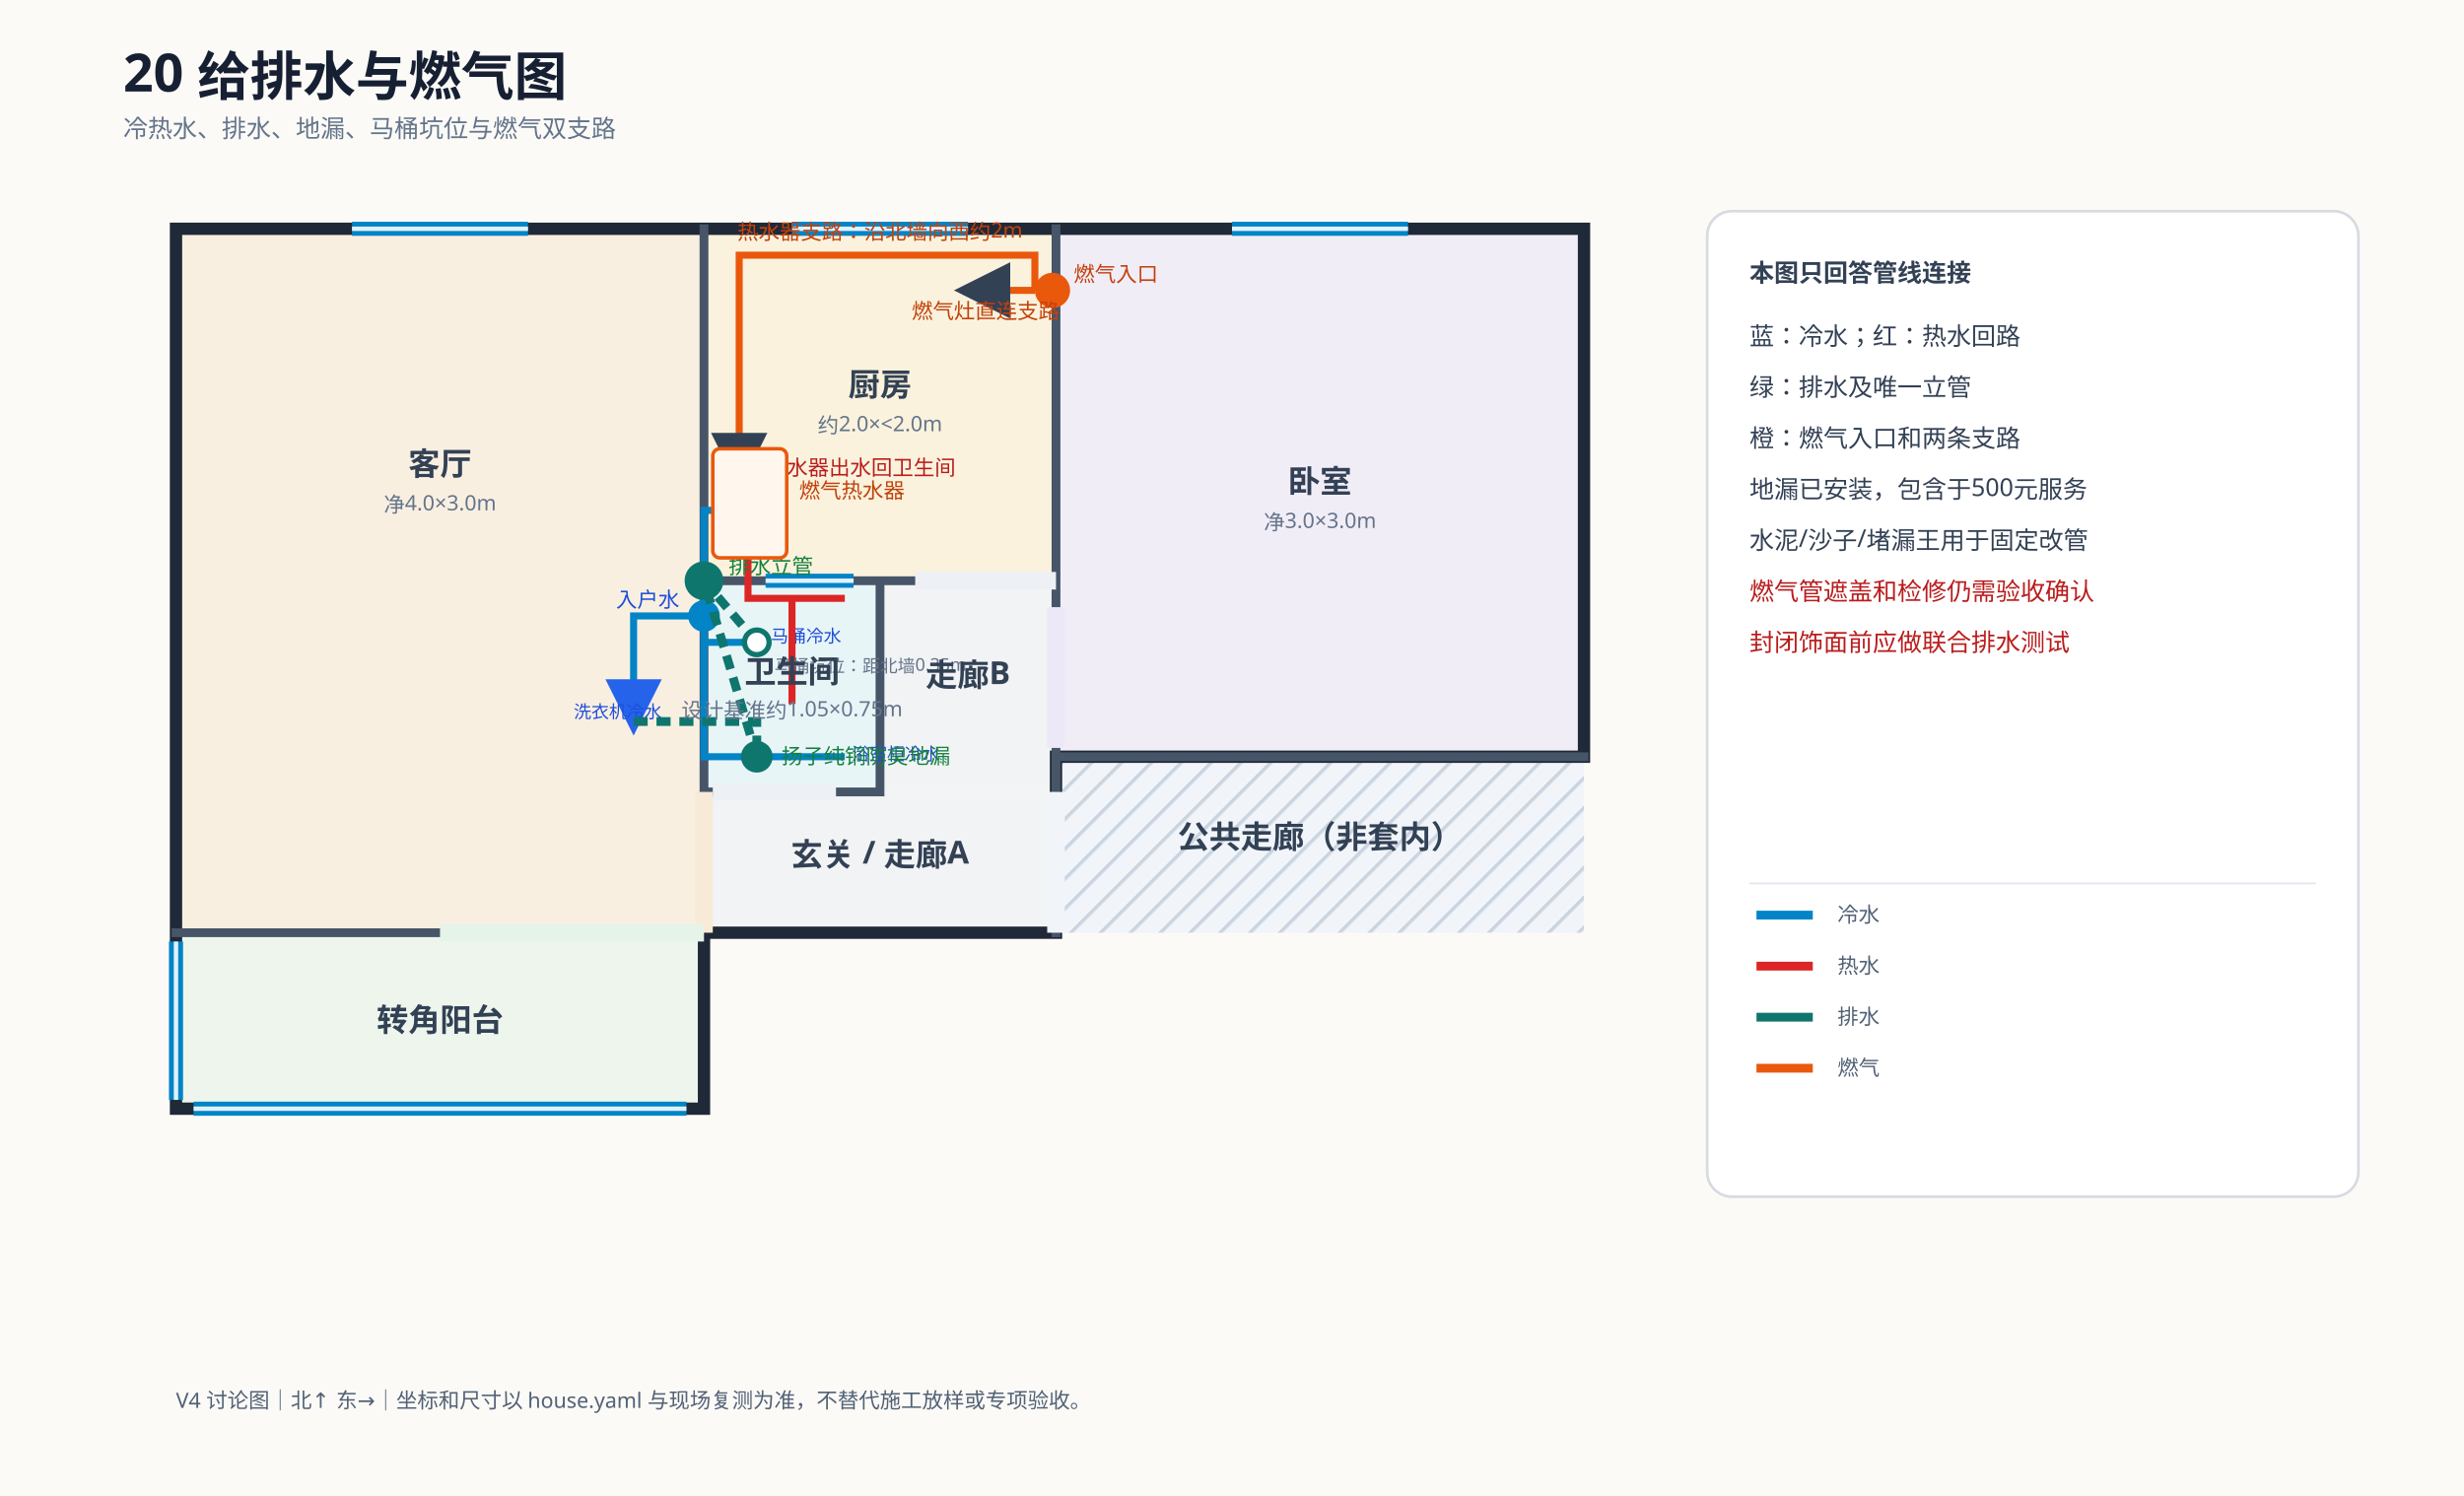
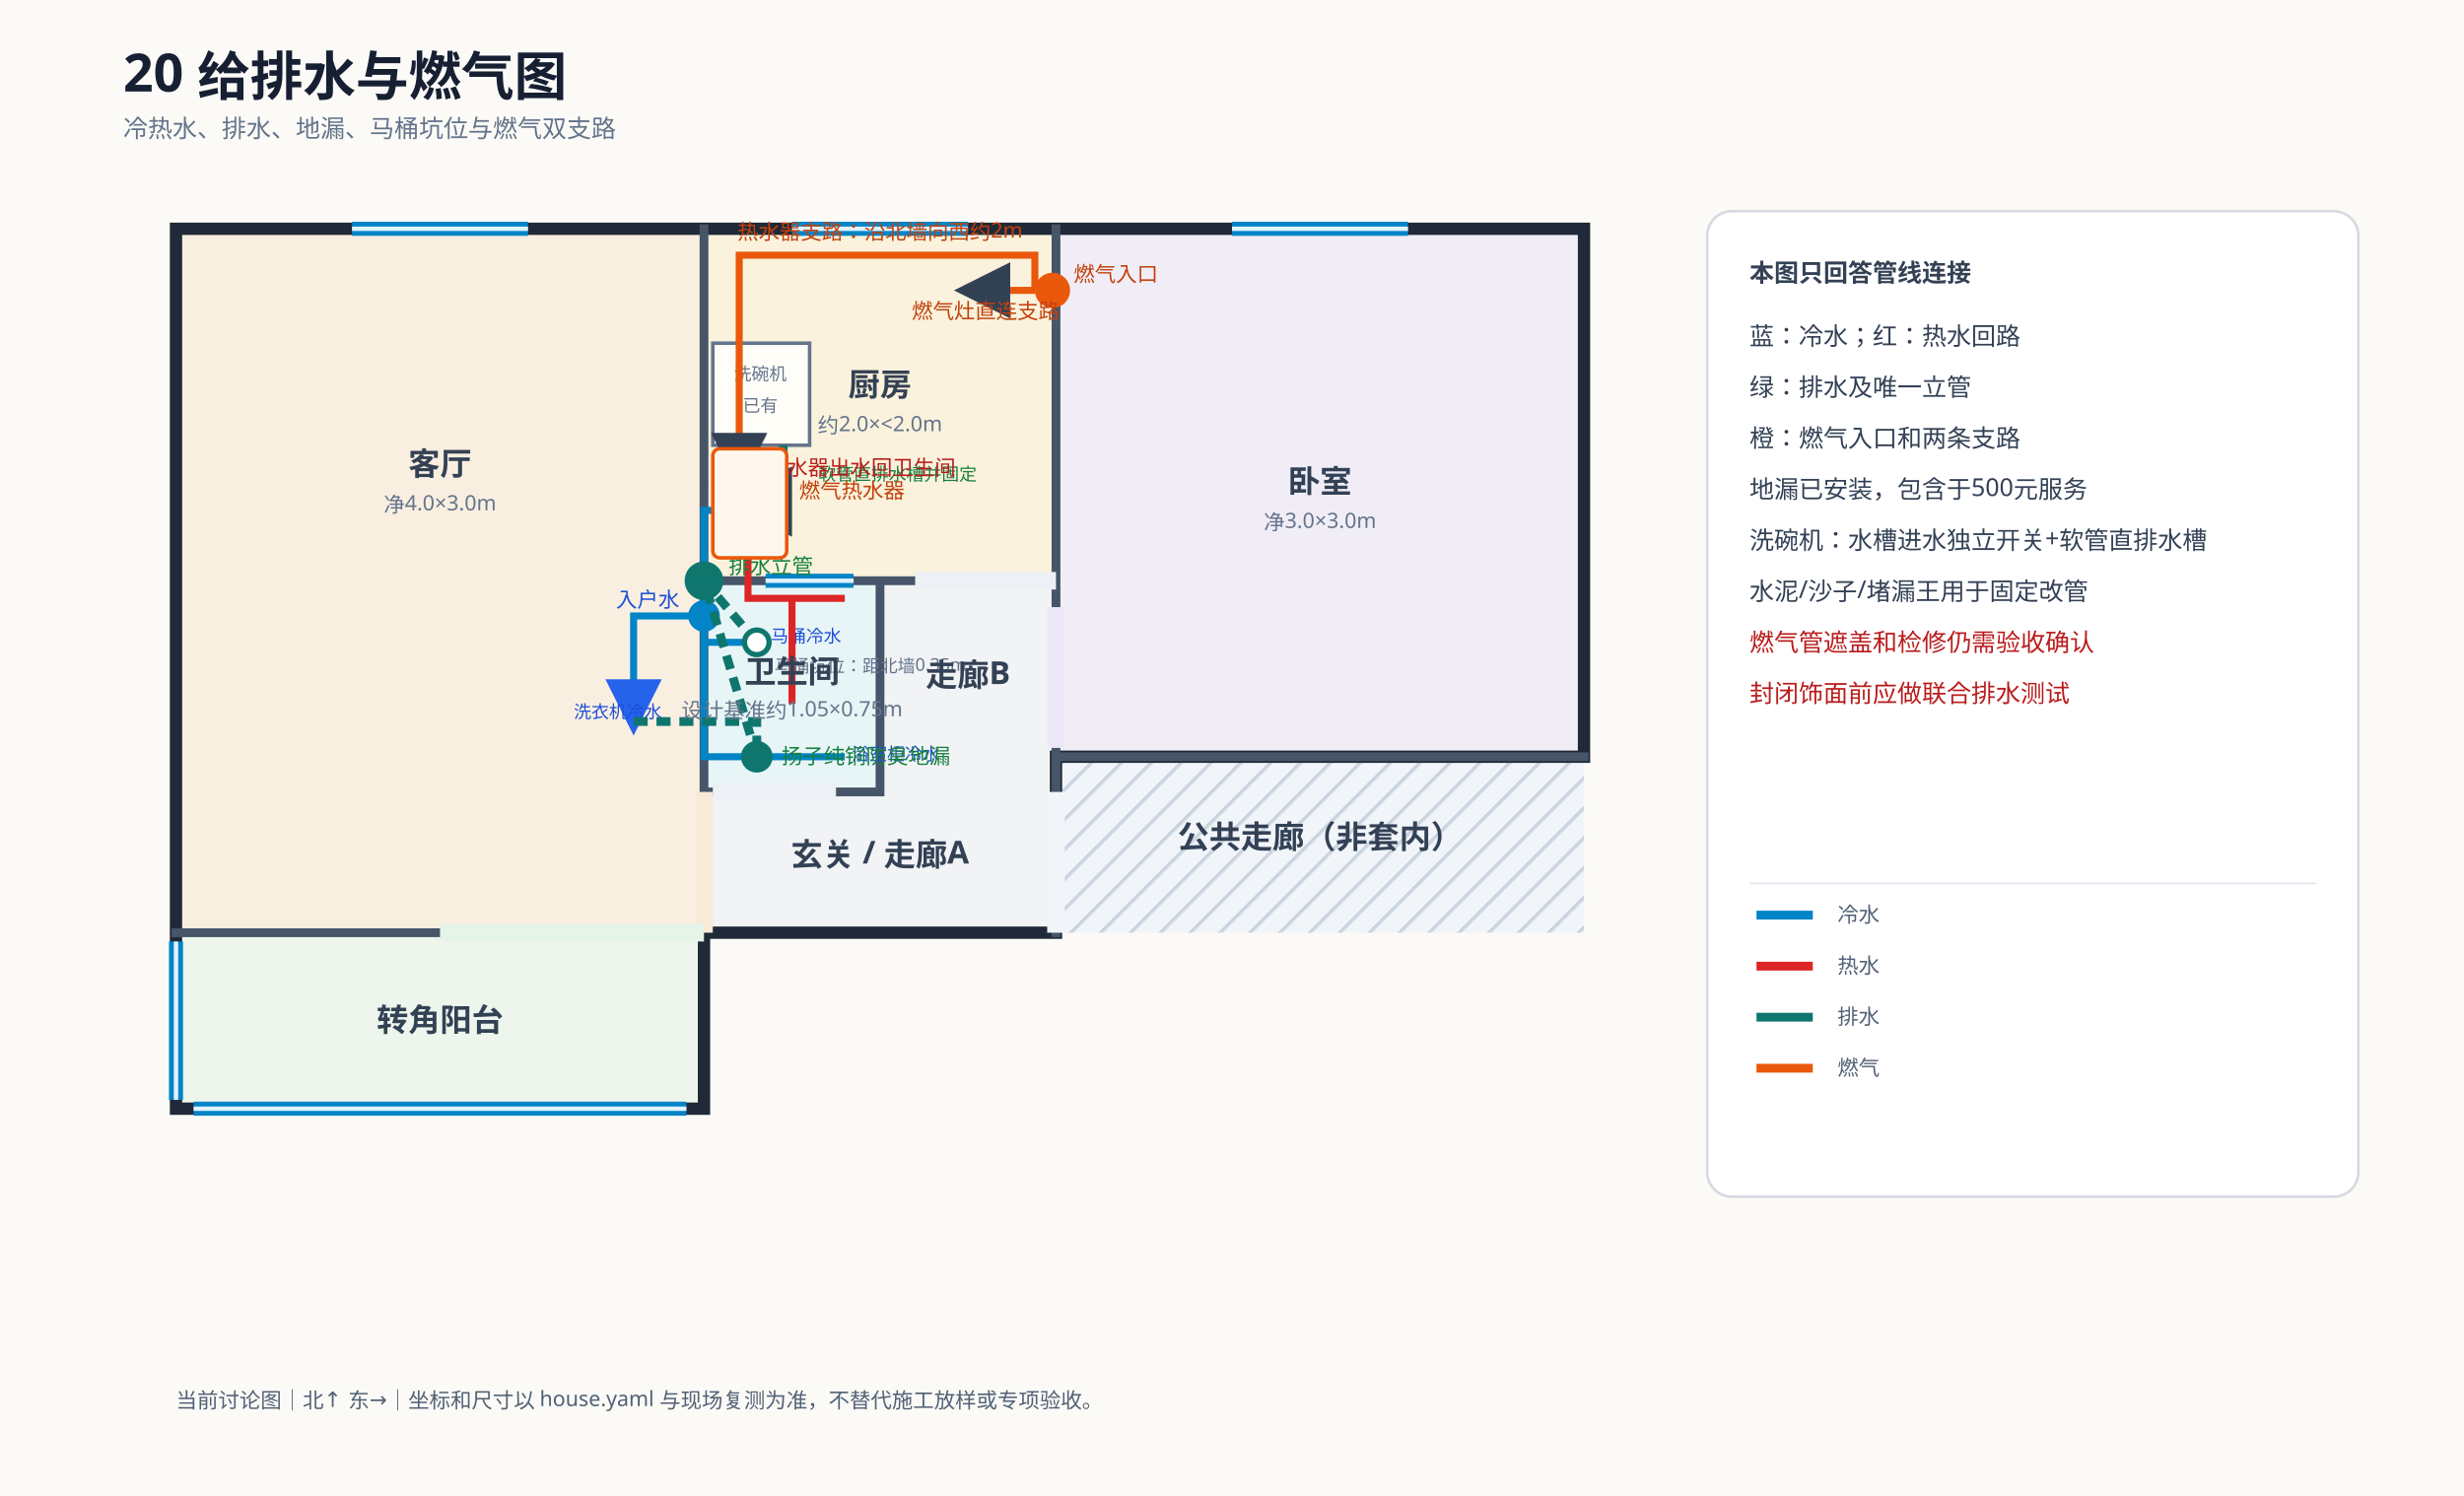
<svg xmlns="http://www.w3.org/2000/svg" width="1400" height="850" viewBox="0 0 1400 850" data-diagram-role="plumbing-gas" role="img">
  <defs>
    <pattern id="hatch" width="12" height="12" patternUnits="userSpaceOnUse" patternTransform="rotate(45)">
      <rect width="12" height="12" fill="#f1f5f9" />
      <line y2="12" stroke="#cbd5e1" stroke-width="4" />
    </pattern>
    <pattern id="danger" width="10" height="10" patternUnits="userSpaceOnUse" patternTransform="rotate(45)">
      <rect width="10" height="10" fill="#fff1f2" />
      <line y2="10" stroke="#fecaca" stroke-width="3" />
    </pattern>
    <marker id="arrow" markerWidth="8" markerHeight="8" refX="6" refY="4" orient="auto">
      <path d="M0 0L8 4 0 8z" fill="#334155" />
    </marker>
    <marker id="blue-arrow" markerWidth="8" markerHeight="8" refX="6" refY="4" orient="auto">
      <path d="M0 0L8 4 0 8z" fill="#2563eb" />
    </marker>
    <style>
    text{font-family:"Source Han Sans SC","Heiti SC","Arial Unicode MS",sans-serif}
    .wall{fill:none;stroke:#1f2937;stroke-width:7;stroke-linecap:square;stroke-linejoin:miter}
    .iw{fill:none;stroke:#475569;stroke-width:5;stroke-linecap:square}
    .win{stroke:#0284c7;stroke-width:8}.winc{stroke:#e0f2fe;stroke-width:2.5}
    .title{font-size:30px;font-weight:750;fill:#172033}.subtitle{font-size:14px;fill:#64748b}
    .room{font-size:18px;font-weight:750;fill:#334155;text-anchor:middle}.roomsub{font-size:12px;fill:#64748b;text-anchor:middle}
    .note{font-size:14px;fill:#334155}.small{font-size:12px;fill:#526175}.micro{font-size:10px;fill:#64748b}
    .panel{fill:#fff;stroke:#d6dae1;stroke-width:1.5}.fixed{fill:#fffdf8;stroke:#64748b;stroke-width:2}
    .planned{fill:#fff7ed;stroke:#f97316;stroke-width:2;stroke-dasharray:7 5}
    .water{fill:none;stroke:#0284c7;stroke-width:4}.hot{fill:none;stroke:#dc2626;stroke-width:4}
    .drain{fill:none;stroke:#0f766e;stroke-width:5}.gas{fill:none;stroke:#ea580c;stroke-width:4}
    .power{fill:none;stroke:#2563eb;stroke-width:3}.network{fill:none;stroke:#7c3aed;stroke-width:3;stroke-dasharray:7 5}
    .danger{fill:#fff1f2;stroke:#dc2626;stroke-width:2}.cat{fill:none;stroke:#16a34a;stroke-width:6;stroke-dasharray:8 5}
    .dim{fill:none;stroke:#64748b;stroke-width:1.5}.dimtext{font-size:12px;fill:#475569;text-anchor:middle}
    .center{text-anchor:middle}.bold{font-weight:700}.orange{fill:#c2410c}.red{fill:#b91c1c}.blue{fill:#1d4ed8}.green{fill:#15803d}.purple{fill:#6d28d9}
  </style>
  </defs>
  <rect width="1400" height="850" fill="#fbfaf7" />
  <text x="70" y="52" class="title">20 给排水与燃气图</text>
  <text x="70" y="78" class="subtitle">冷热水、排水、地漏、马桶坑位与燃气双支路</text>
  <rect x="100" y="130" width="300" height="400" fill="#f7ead7" opacity="0.68" />
  <rect x="100" y="530" width="300" height="100" fill="#e6f3e8" opacity="0.68" />
  <rect x="400" y="130" width="200" height="200" fill="#f9efd0" opacity="0.68" />
  <rect x="400" y="330" width="100" height="120" fill="#dff3f7" opacity="0.68" />
  <rect x="500" y="330" width="100" height="120" fill="#edf1f5" opacity="0.68" />
  <rect x="400" y="450" width="200" height="80" fill="#edf1f5" opacity="0.68" />
  <rect x="600" y="130" width="300" height="300" fill="#ece8f7" opacity="0.68" />
  <rect x="600" y="430" width="300" height="100" fill="url(#hatch)" />
  <path class="wall" d="M100 130H900V430H600V530H400V630H100Z" />
  <path class="iw" d="M400 130V450M400 330H520M500 330V450M400 450H405M475 450H500M600 130V345M600 425V530M600 430H900M100 530H250" />
  <g data-connection="hall-a-b-open" />
  <path d="M400 450V530" stroke="#f7ead7" stroke-width="10" />
  <path d="M520 330H600" stroke="#edf1f5" stroke-width="10" />
  <path d="M405 450H475" stroke="#edf1f5" stroke-width="10" />
  <path d="M600 345V425" stroke="#ece8f7" stroke-width="10" />
  <path d="M600 450V530" stroke="#f1f5f9" stroke-width="10" />
  <path d="M250 530H400" stroke="#e6f3e8" stroke-width="10" />
  <path class="win" d="M200 130H300M450 130H550M700 130H800M100 535V625M110 630H390M435 330H485" />
  <path class="winc" d="M200 130H300M450 130H550M700 130H800M100 535V625M110 630H390M435 330H485" />
  <circle cx="400" cy="350" r="9" fill="#0284c7" />
  <text x="386" y="345" class="small blue" text-anchor="end">入户水</text>
  <path class="water" d="M400 350V365H430M400 350V430H480M400 350V290H425M400 350H360V410" marker-end="url(#blue-arrow)" />
  <text x="438" y="365" class="micro blue">马桶冷水</text>
  <text x="484" y="432" class="micro blue">浴室柜冷水</text>
  <text x="326" y="408" class="micro blue">洗衣机冷水</text>
+   <rect x="405" y="195" width="55" height="58" class="fixed" data-appliance="dishwasher" />
+   <text x="432" y="216" class="micro center">洗碗机</text>
+   <text x="432" y="234" class="micro center">已有</text>
+   <path class="water" d="M420 290V253" marker-end="url(#blue-arrow)" data-dishwasher-water="sink-feed-independent-switch" />
+   <path class="drain" d="M445 253V285H420" stroke-dasharray="6 4" marker-end="url(#arrow)" data-dishwasher-drain="direct-to-sink" />
+   <text x="465" y="273" class="micro green">软管直排水槽并固定</text>
  <path class="hot" d="M425 280V340H450V400M450 340H480" />
  <text x="435" y="270" class="small red">热水器出水回卫生间</text>
  <circle cx="400" cy="330" r="11" fill="#0f766e" />
  <text x="414" y="326" class="small green">排水立管</text>
  <circle cx="430" cy="430" r="9" fill="#0f766e" />
  <text x="444" y="434" class="small green">扬子纯铜防臭地漏</text>
  <path class="drain" d="M360 410H430V430M430 365L400 330M430 430L400 330" stroke-dasharray="8 5" />
  <circle cx="430" cy="365" r="7" fill="#fff" stroke="#0f766e" stroke-width="3" />
  <text x="440" y="382" class="micro">马桶坑位：距北墙0.35m</text>
  <circle cx="598" cy="165" r="10" fill="#ea580c" />
  <text x="610" y="160" class="small orange">燃气入口</text>
  <path class="gas" d="M588 165H550" marker-end="url(#arrow)" />
  <text x="518" y="181" class="small orange">燃气灶直连支路</text>
  <path class="gas" d="M588 165V145H420V270" marker-end="url(#arrow)" />
  <text x="500" y="136" class="small orange center">热水器支路：沿北墙向西约2m</text>
  <rect x="405" y="255" width="42" height="62" rx="4" fill="#fff7ed" stroke="#ea580c" stroke-width="2" />
  <text x="454" y="283" class="small orange">燃气热水器</text>
  <text x="250" y="270" class="room">客厅</text>
  <text x="250" y="291" class="roomsub">净4.0×3.0m</text>
  <text x="500" y="225" class="room">厨房</text>
  <text x="500" y="246" class="roomsub">约2.0×&lt;2.0m</text>
  <text x="450" y="388" class="room">卫生间</text>
  <text x="450" y="408" class="roomsub">设计基准约1.05×0.75m</text>
  <text x="750" y="280" class="room">卧室</text>
  <text x="750" y="301" class="roomsub">净3.0×3.0m</text>
  <text x="550" y="390" class="room">走廊B</text>
  <text x="500" y="492" class="room">玄关 / 走廊A</text>
  <text x="250" y="586" class="room">转角阳台</text>
  <text x="750" y="482" class="room">公共走廊（非套内）</text>
  <rect x="970" y="120" width="370" height="560" rx="14" class="panel" />
  <text x="994" y="160" class="note bold">本图只回答管线连接</text>
  <text x="994" y="196" class="note">蓝：冷水；红：热水回路</text>
  <text x="994" y="225" class="note">绿：排水及唯一立管</text>
  <text x="994" y="254" class="note">橙：燃气入口和两条支路</text>
  <text x="994" y="283" class="note">地漏已安装，包含于500元服务</text>
-   <text x="994" y="312" class="note">水泥/沙子/堵漏王用于固定改管</text>
-   <text x="994" y="341" class="note red">燃气管遮盖和检修仍需验收确认</text>
-   <text x="994" y="370" class="note red">封闭饰面前应做联合排水测试</text>
+   <text x="994" y="312" class="note">洗碗机：水槽进水独立开关+软管直排水槽</text>
+   <text x="994" y="341" class="note">水泥/沙子/堵漏王用于固定改管</text>
+   <text x="994" y="370" class="note red">燃气管遮盖和检修仍需验收确认</text>
+   <text x="994" y="399" class="note red">封闭饰面前应做联合排水测试</text>
  <line x1="994" y1="502" x2="1316" y2="502" stroke="#e2e8f0" />
  <line x1="998" y1="520" x2="1030" y2="520" stroke="#0284c7" stroke-width="5" />
  <text x="1044" y="524" class="small">冷水</text>
  <line x1="998" y1="549" x2="1030" y2="549" stroke="#dc2626" stroke-width="5" />
  <text x="1044" y="553" class="small">热水</text>
  <line x1="998" y1="578" x2="1030" y2="578" stroke="#0f766e" stroke-width="5" />
  <text x="1044" y="582" class="small">排水</text>
  <line x1="998" y1="607" x2="1030" y2="607" stroke="#ea580c" stroke-width="5" />
  <text x="1044" y="611" class="small">燃气</text>
-   <text x="100" y="800" class="small">V4 讨论图｜北↑ 东→｜坐标和尺寸以 house.yaml 与现场复测为准，不替代施工放样或专项验收。</text>
+   <text x="100" y="800" class="small">当前讨论图｜北↑ 东→｜坐标和尺寸以 house.yaml 与现场复测为准，不替代施工放样或专项验收。</text>
</svg>
